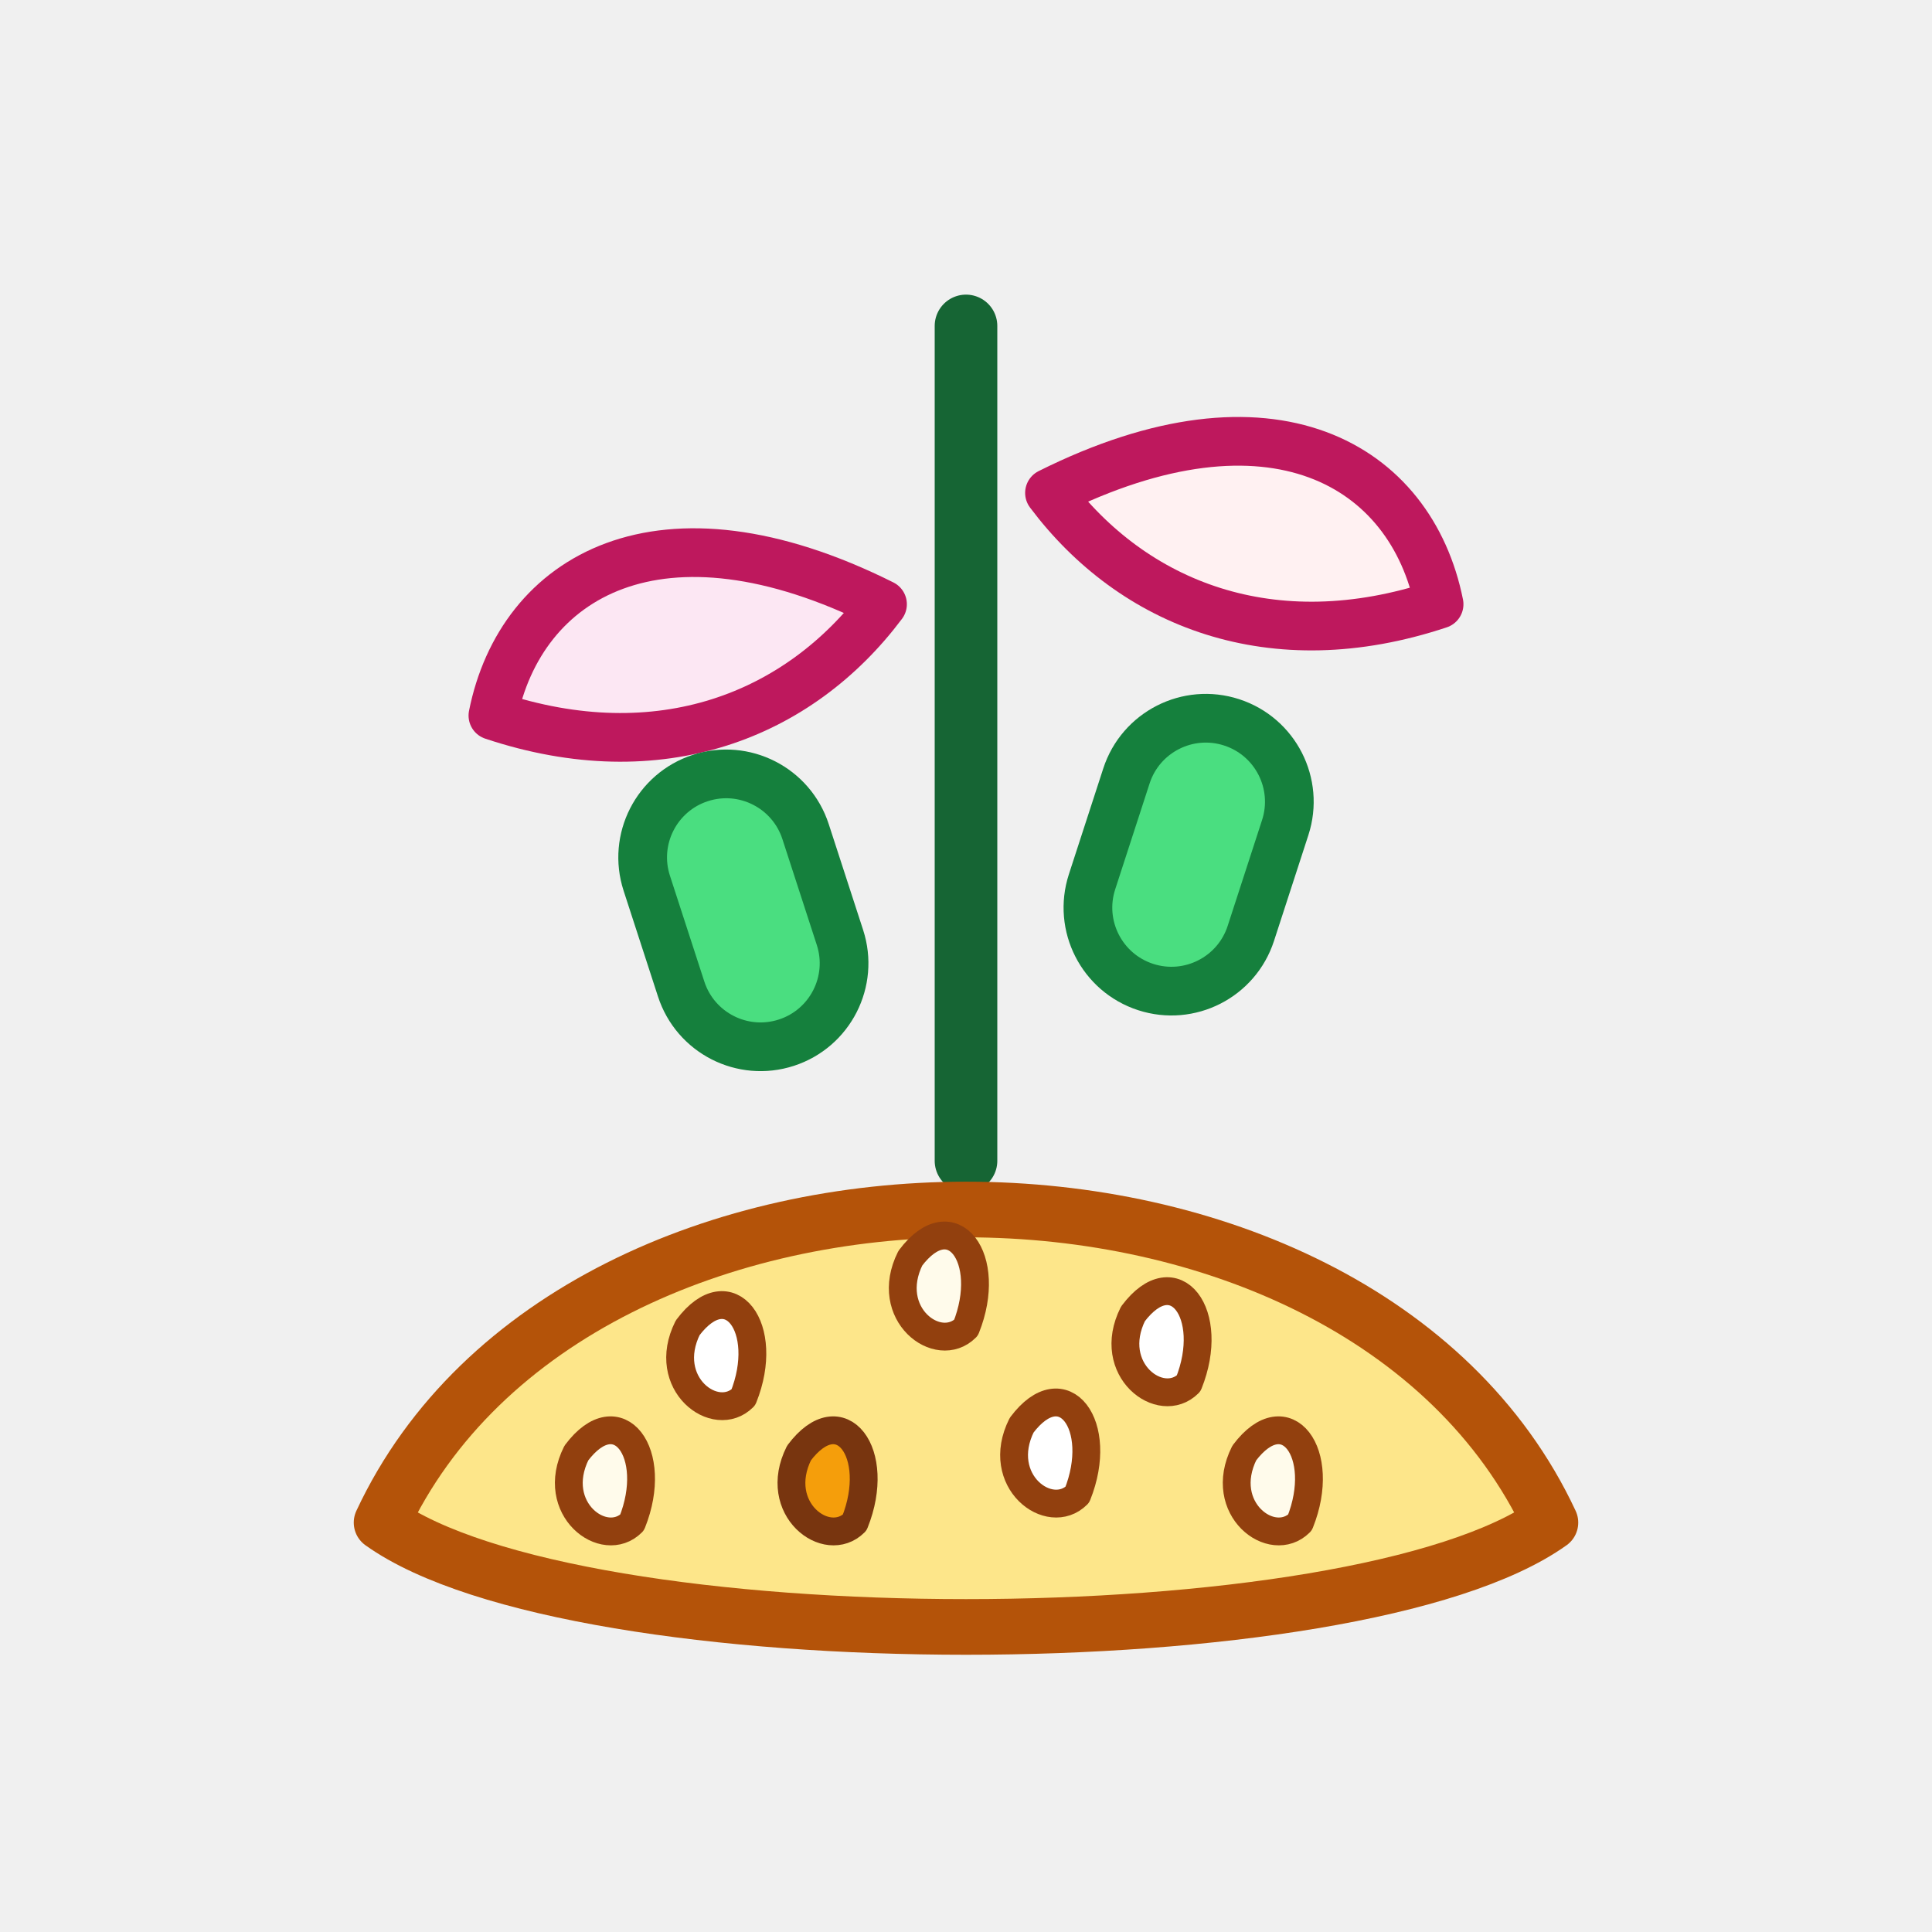
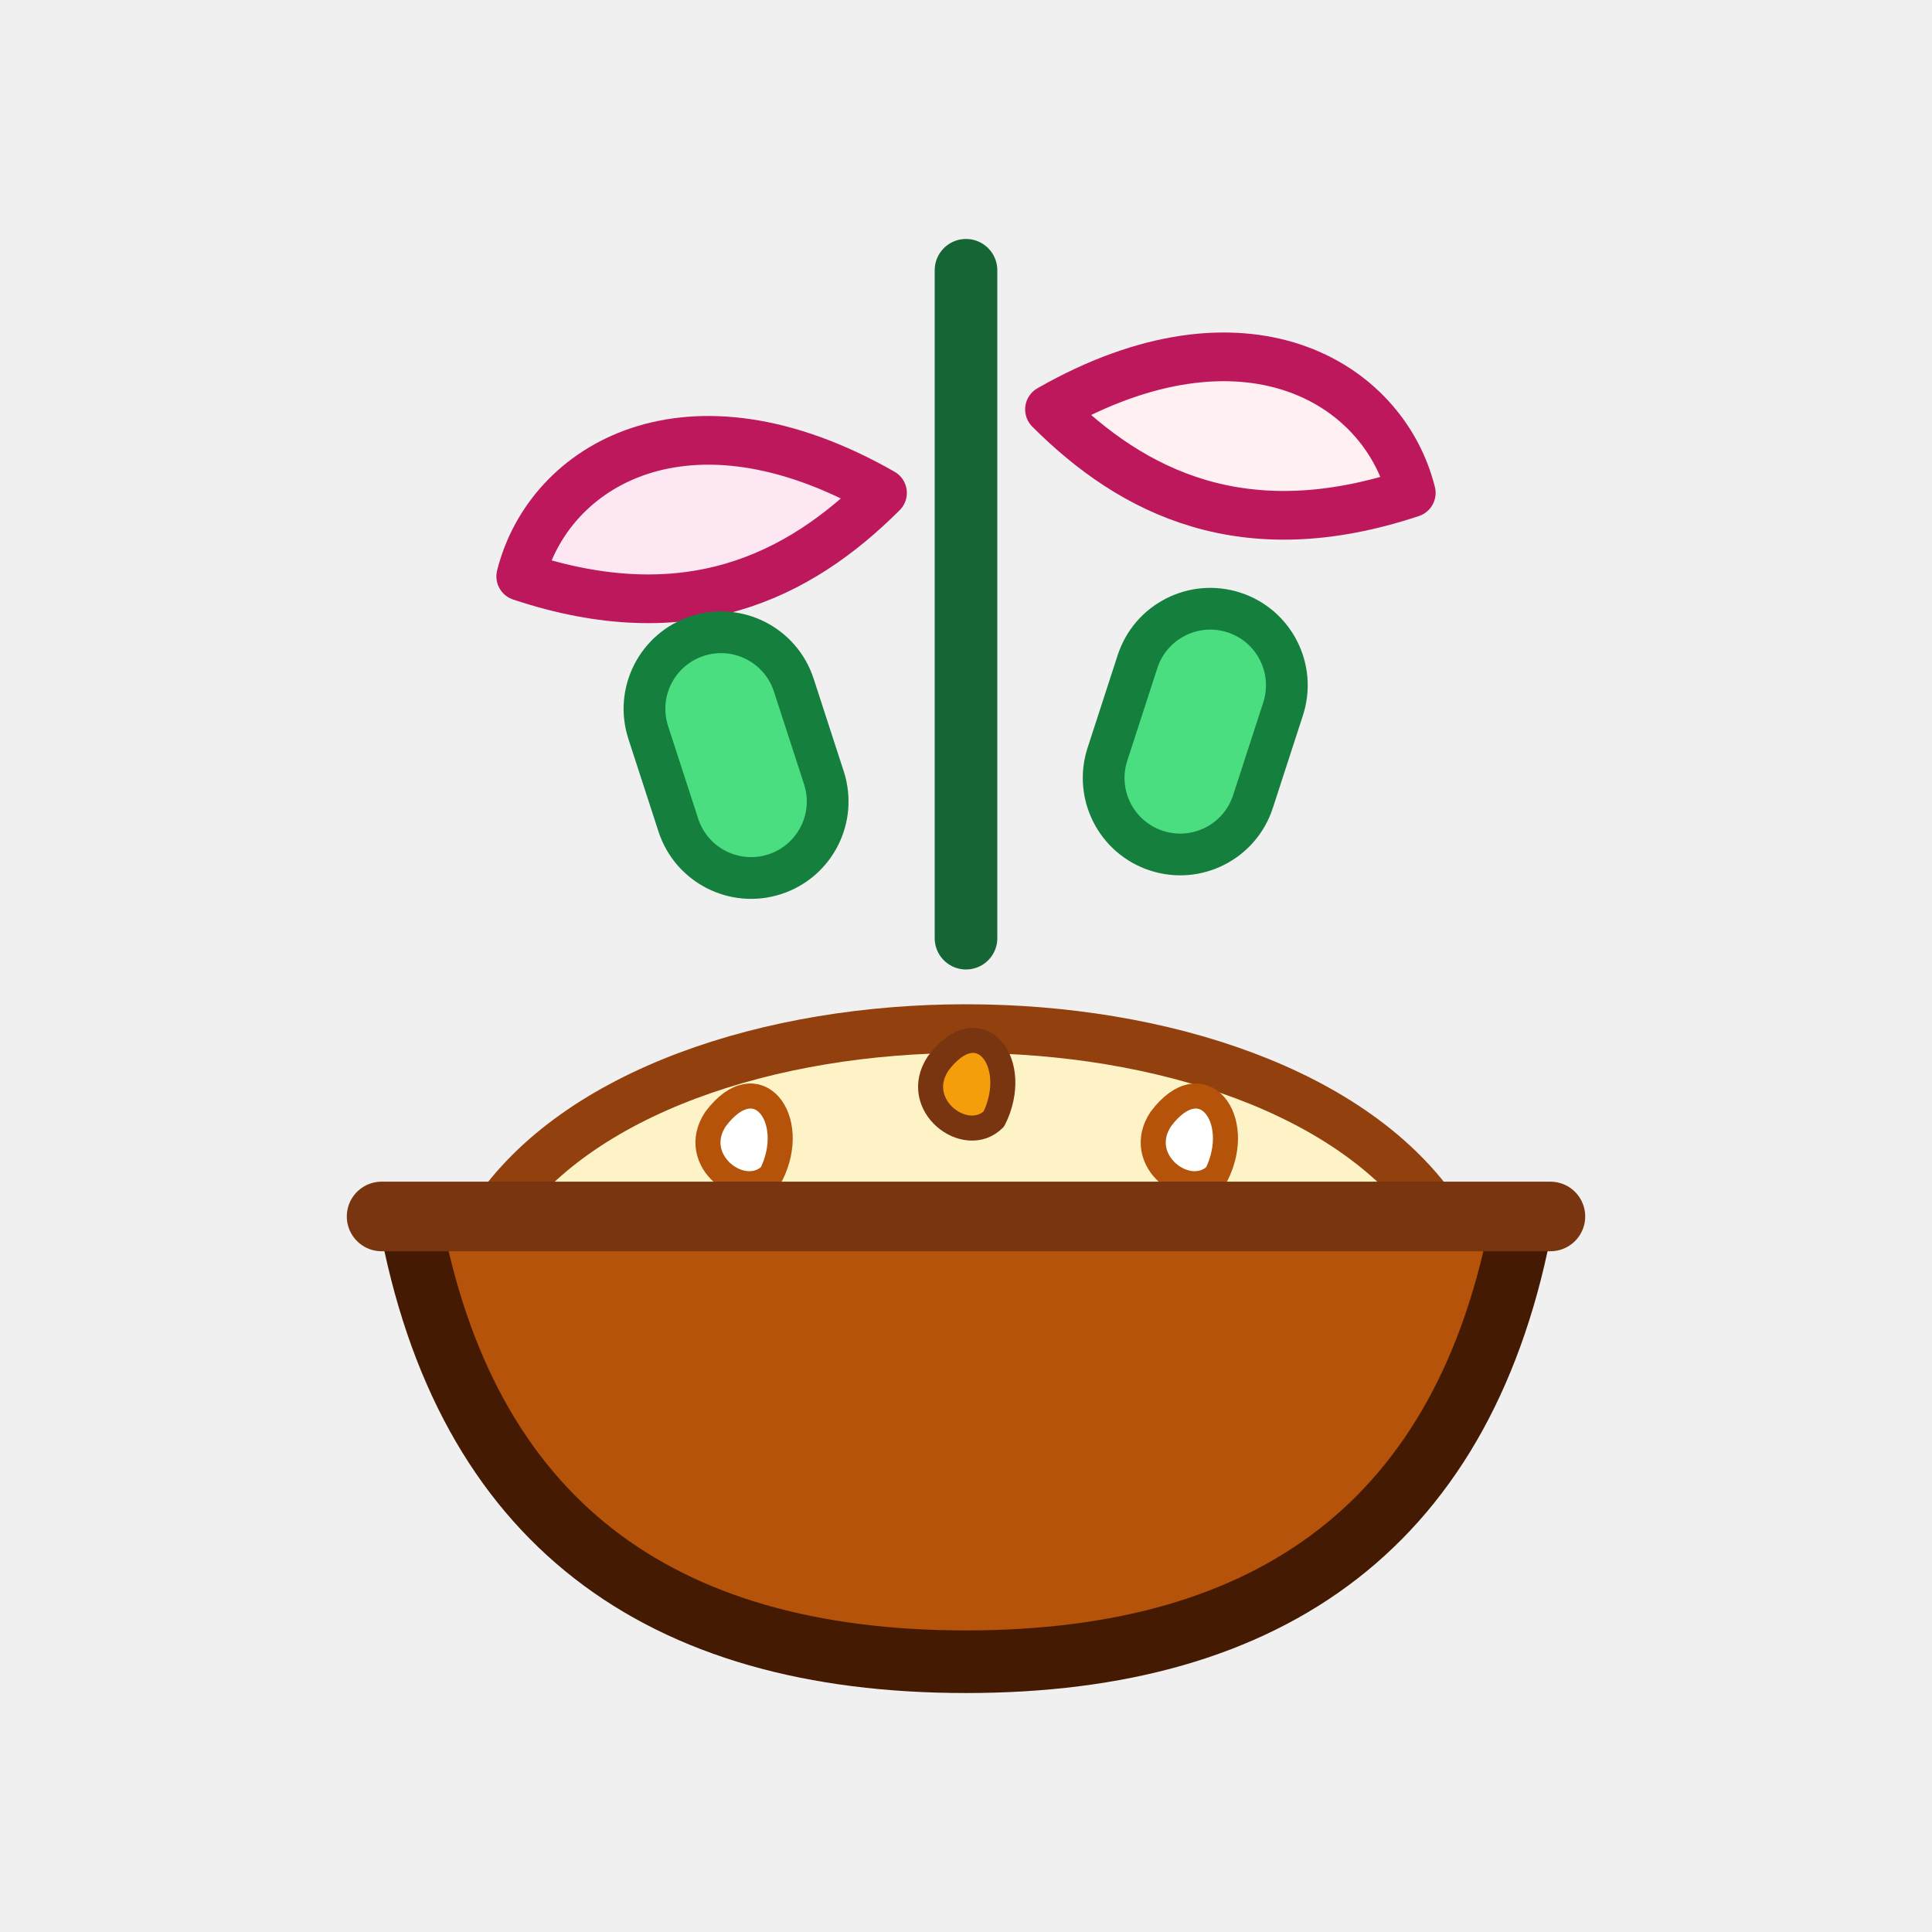
<svg xmlns="http://www.w3.org/2000/svg" viewBox="0 0 128 128" width="128" height="128">
  <g data-normalized="1" transform="translate(5, 5) scale(0.921875)" stroke-linecap="round" stroke-linejoin="round">
-     <path d="M64 78 L64 18" stroke="#166534" stroke-width="4.5" />
-     <path d="M58 38 C42 30 32 36 30 46 C42 50 52 46 58 38 Z" fill="#FCE7F3" stroke="#BE185D" stroke-width="3.5" />
-     <path d="M70 30 C86 22 96 28 98 38 C86 42 76 38 70 30 Z" fill="#FFF1F2" stroke="#BE185D" stroke-width="3.5" />
-     <rect x="42" y="50" width="12" height="20" rx="6" transform="rotate(-18 48 60)" fill="#4ADE80" stroke="#15803D" stroke-width="3.5" />
-     <rect x="74" y="46" width="12" height="20" rx="6" transform="rotate(18 80 56)" fill="#4ADE80" stroke="#15803D" stroke-width="3.5" />
-     <path d="M22 104 C36 74 92 74 106 104 C92 114 36 114 22 104 Z" fill="#FDE68A" stroke="#B45309" stroke-width="4" />
-     <path d="M44 90 C47 86 50 90 48 95 C46 97 42 94 44 90 Z" fill="#FFFFFF" stroke="#92400E" stroke-width="2" />
-     <path d="M60 85 C63 81 66 85 64 90 C62 92 58 89 60 85 Z" fill="#FFFBEB" stroke="#92400E" stroke-width="2" />
-     <path d="M76 89 C79 85 82 89 80 94 C78 96 74 93 76 89 Z" fill="#FFFFFF" stroke="#92400E" stroke-width="2" />
-     <path d="M52 99 C55 95 58 99 56 104 C54 106 50 103 52 99 Z" fill="#F59E0B" stroke="#78350F" stroke-width="2" />
-     <path d="M68 97 C71 93 74 97 72 102 C70 104 66 101 68 97 Z" fill="#FFFFFF" stroke="#92400E" stroke-width="2" />
-     <path d="M84 99 C87 95 90 99 88 104 C86 106 82 103 84 99 Z" fill="#FFFBEB" stroke="#92400E" stroke-width="2" />
-     <path d="M36 99 C39 95 42 99 40 104 C38 106 34 103 36 99 Z" fill="#FFFBEB" stroke="#92400E" stroke-width="2" />
+     <path d="M64 62 L64 14" stroke="#166534" stroke-width="4.5" />
+     <path d="M58 30 C44 22 34 28 32 36 C44 40 52 36 58 30 Z" fill="#FCE7F3" stroke="#BE185D" stroke-width="3.5" />
+     <path d="M70 24 C84 16 94 22 96 30 C84 34 76 30 70 24 Z" fill="#FFF1F2" stroke="#BE185D" stroke-width="3.5" />
+     <rect x="42" y="40" width="11" height="18" rx="5.5" transform="rotate(-18 47 49)" fill="#4ADE80" stroke="#15803D" stroke-width="3" />
+     <rect x="75" y="38" width="11" height="18" rx="5.5" transform="rotate(18 80 47)" fill="#4ADE80" stroke="#15803D" stroke-width="3" />
+     <path d="M30 82 C42 64 86 64 98 82 Z" fill="#FEF3C7" stroke="#92400E" stroke-width="3.5" />
+     <path d="M46 75 C49 71 52 75 50 79 C48 81 44 78 46 75 Z" fill="#FFFFFF" stroke="#B45309" stroke-width="1.8" />
+     <path d="M62 71 C65 67 68 71 66 75 C64 77 60 74 62 71 Z" fill="#F59E0B" stroke="#78350F" stroke-width="1.8" />
+     <path d="M78 75 C81 71 84 75 82 79 C80 81 76 78 78 75 Z" fill="#FFFFFF" stroke="#B45309" stroke-width="1.8" />
+     <path d="M24 82 L104 82 C100 104 86 114 64 114 C42 114 28 104 24 82 Z" fill="#B45309" stroke="#451A03" stroke-width="4.5" />
+     <line x1="22" y1="82" x2="106" y2="82" stroke="#78350F" stroke-width="5" />
  </g>
</svg>
